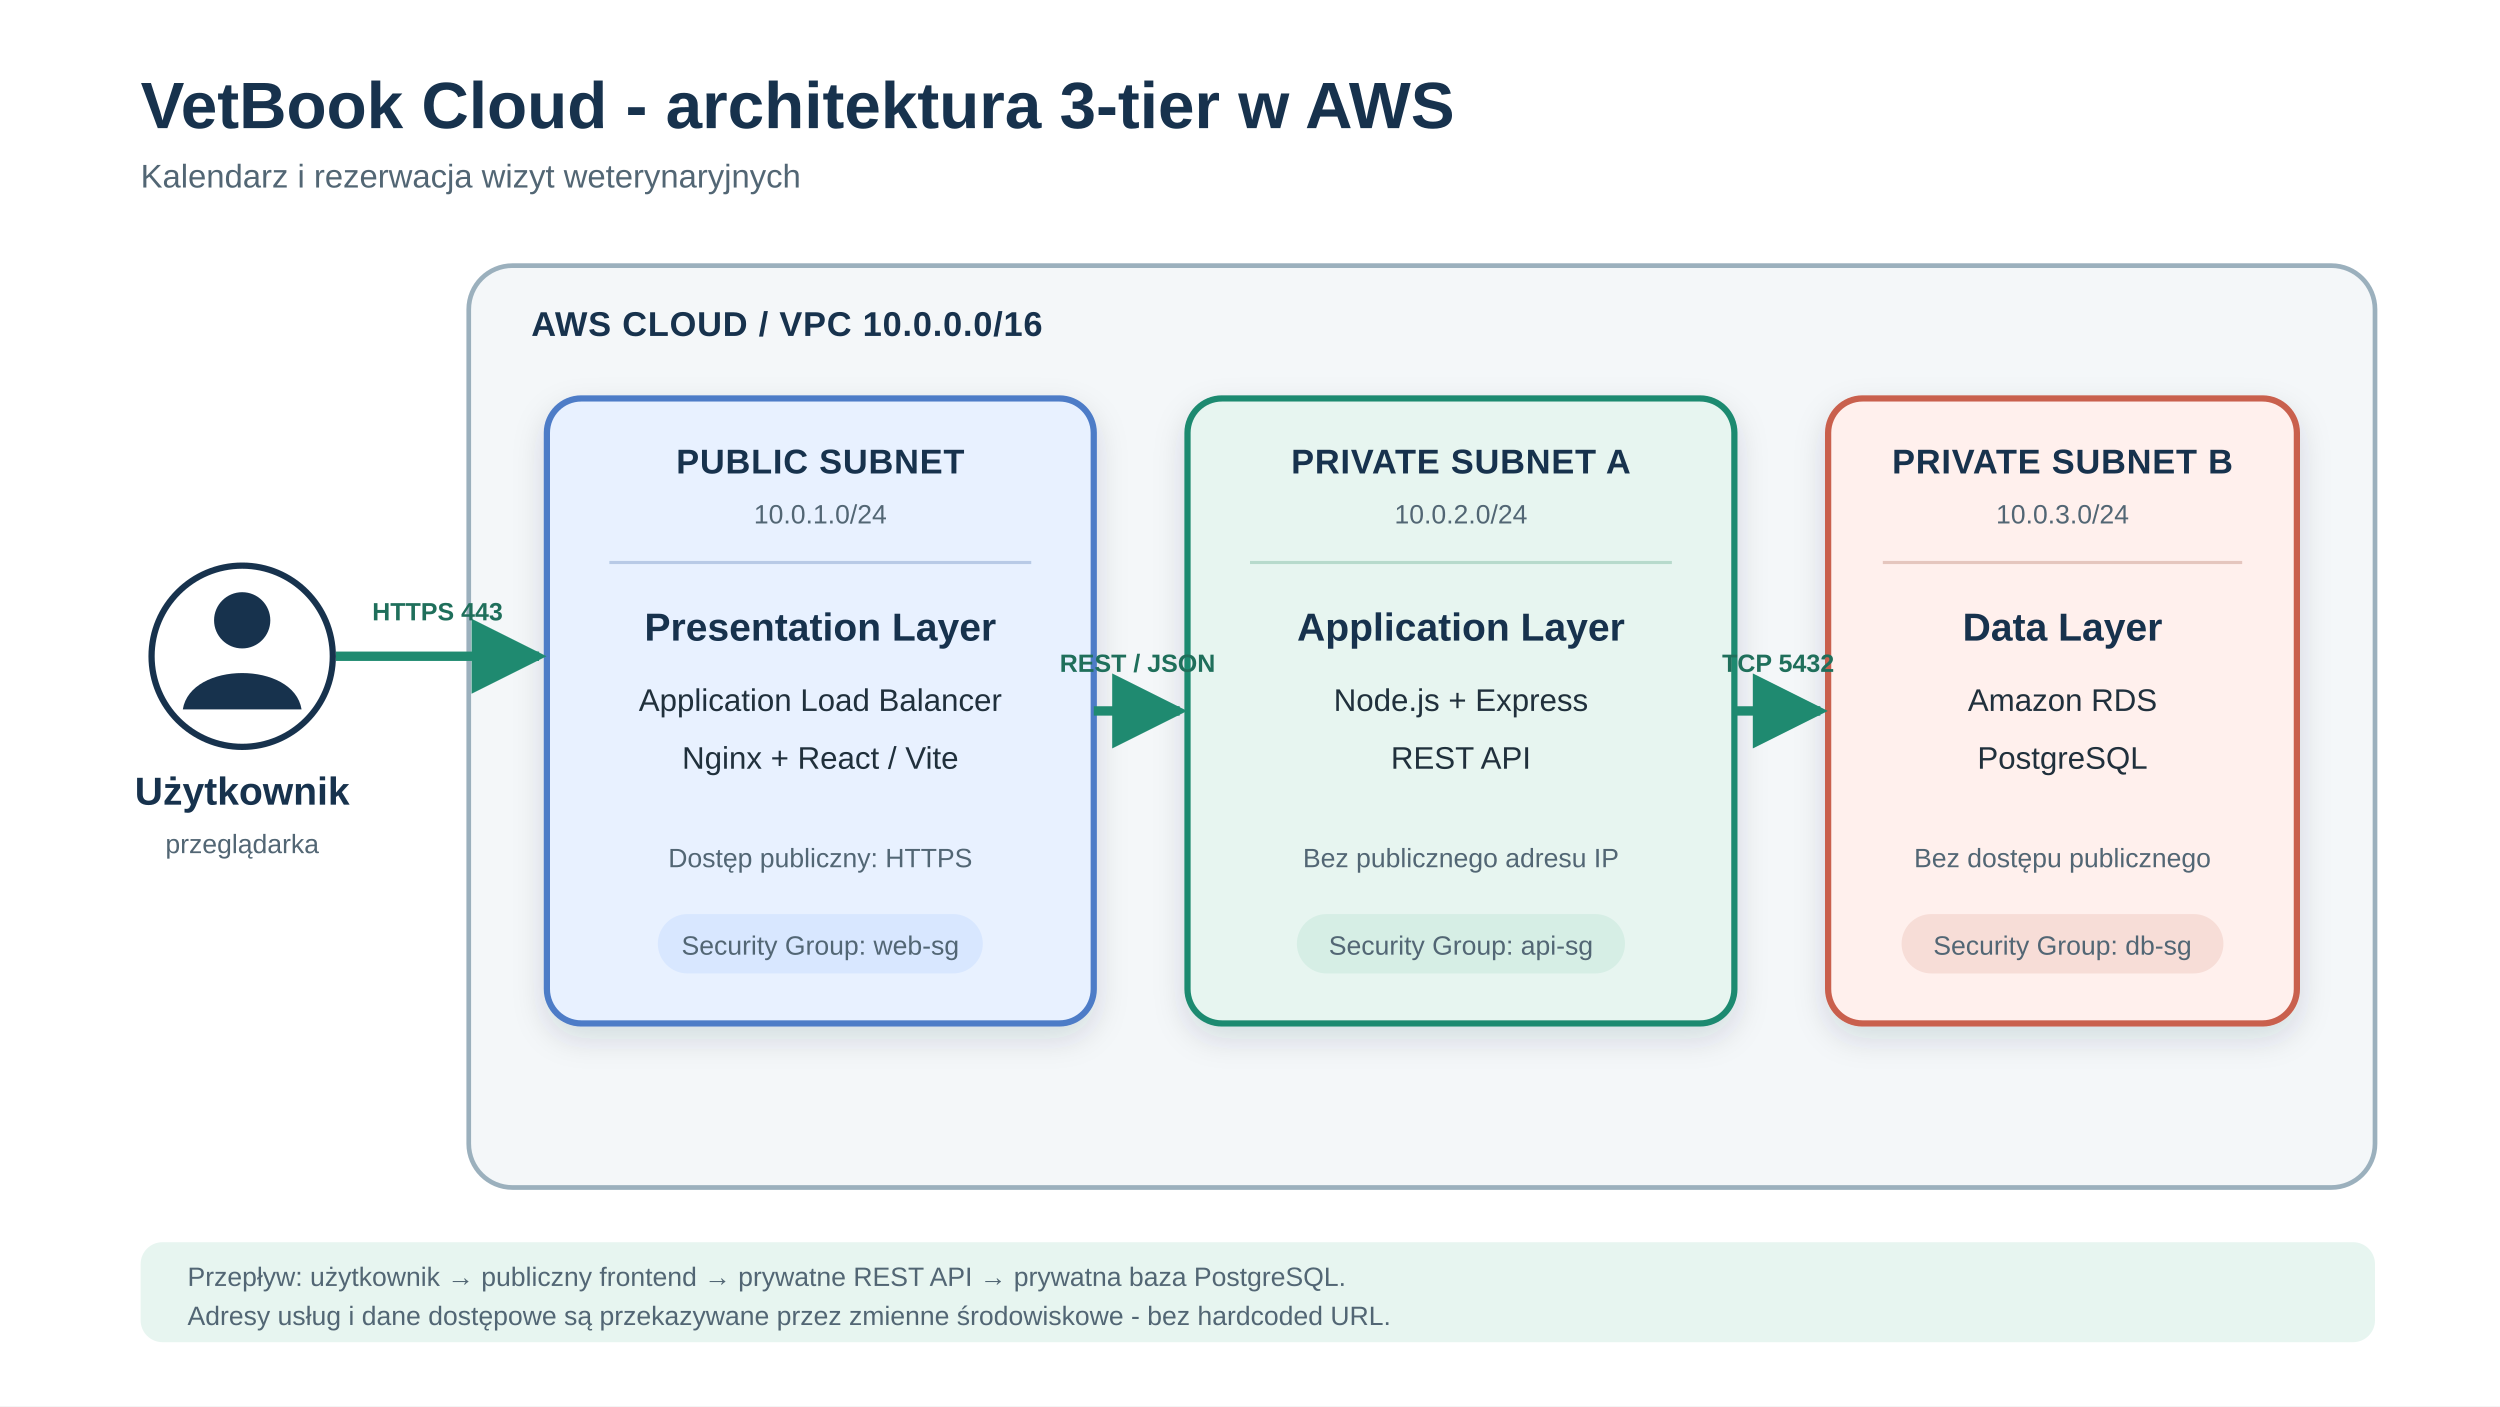
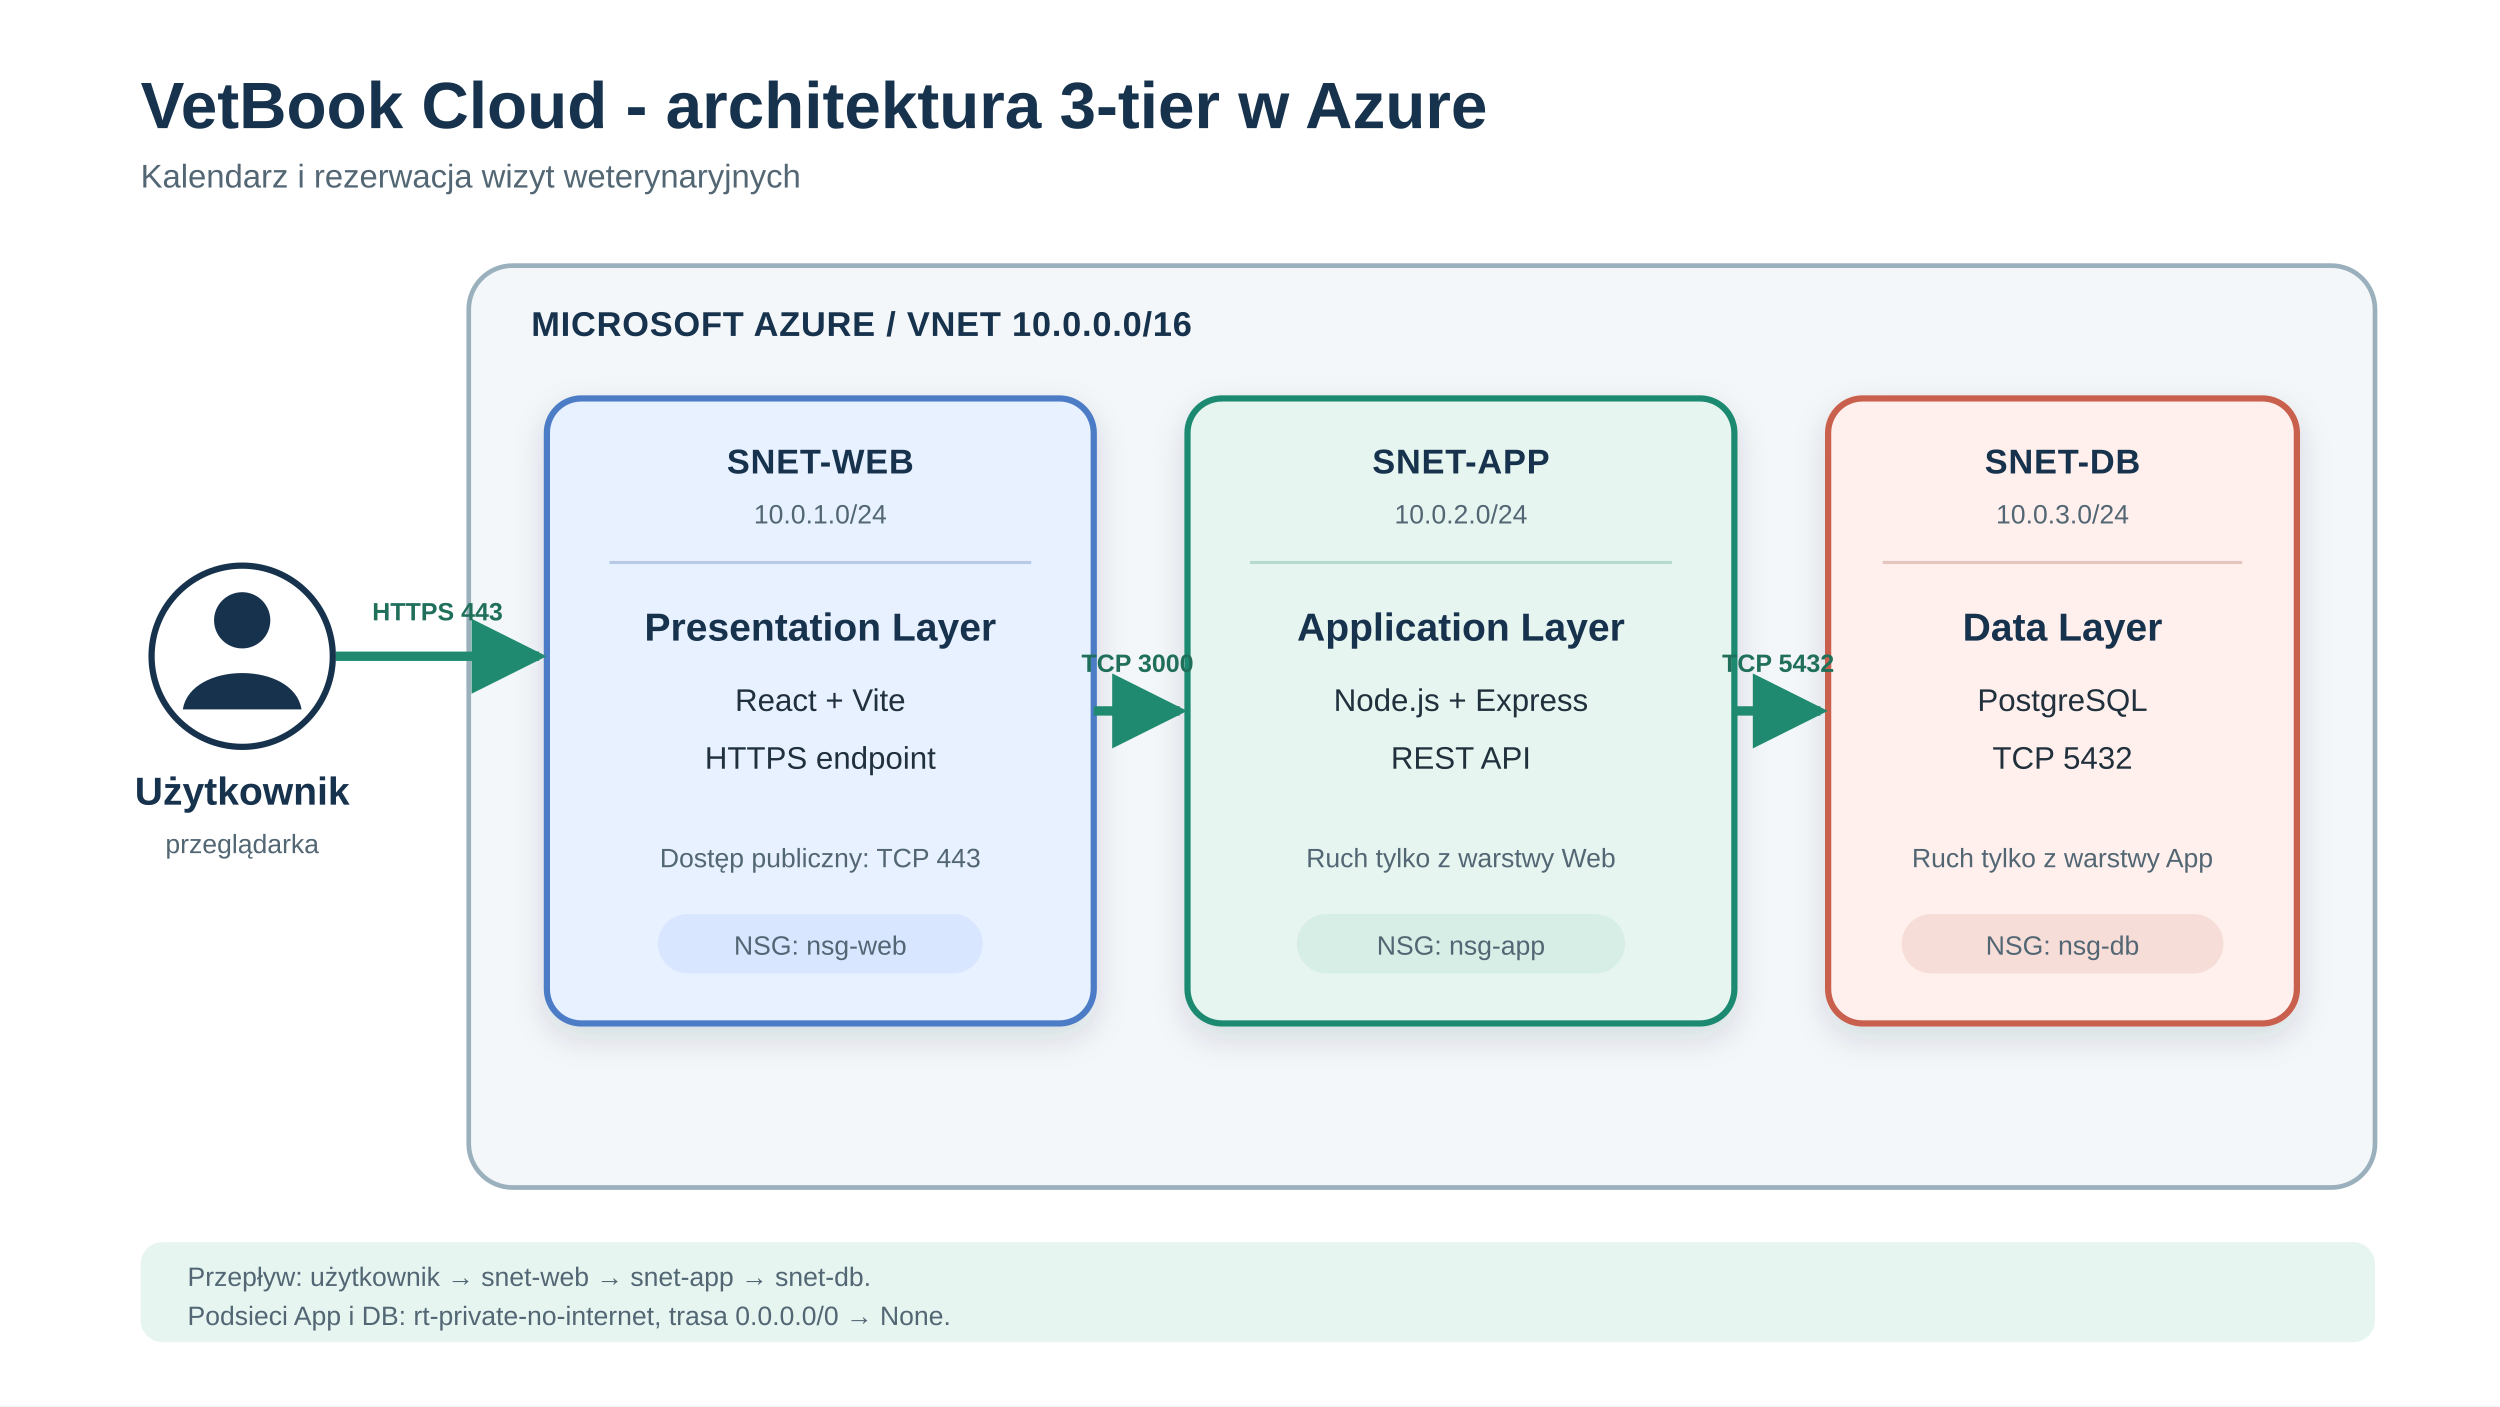
<svg xmlns="http://www.w3.org/2000/svg" width="1600" height="900" viewBox="0 0 1600 900" role="img" aria-labelledby="title desc">
  <defs>
    <filter id="shadow" x="-20%" y="-20%" width="140%" height="140%">
      <feDropShadow dx="0" dy="8" stdDeviation="10" flood-color="#17324d" flood-opacity="0.14" />
    </filter>
    <marker id="arrow" viewBox="0 0 10 10" refX="9" refY="5" markerWidth="8" markerHeight="8" orient="auto-start-reverse">
      <path d="M 0 0 L 10 5 L 0 10 z" fill="#1f8a70" />
    </marker>
    <style>
      .title { font: 700 42px Arial, sans-serif; fill: #17324d; }
      .subtitle { font: 400 21px Arial, sans-serif; fill: #526674; }
      .group-title { font: 700 22px Arial, sans-serif; fill: #17324d; letter-spacing: 0.5px; }
      .box-title { font: 700 25px Arial, sans-serif; fill: #17324d; }
      .box-text { font: 400 20px Arial, sans-serif; fill: #20303c; }
      .small { font: 400 17px Arial, sans-serif; fill: #526674; }
      .arrow-label { font: 700 16px Arial, sans-serif; fill: #1f6f5b; }
    </style>
  </defs>
  <rect width="1600" height="900" fill="#ffffff" />
-   <text x="90" y="82" class="title">VetBook Cloud - architektura 3-tier w AWS</text>
+   <text x="90" y="82" class="title">VetBook Cloud - architektura 3-tier w Azure</text>
  <text x="90" y="120" class="subtitle">Kalendarz i rezerwacja wizyt weterynaryjnych</text>
  <rect x="300" y="170" width="1220" height="590" rx="28" fill="#f4f7f9" stroke="#9bb0bd" stroke-width="3" />
-   <text x="340" y="215" class="group-title">AWS CLOUD / VPC 10.0.0.0/16</text>
+   <text x="340" y="215" class="group-title">MICROSOFT AZURE / VNET 10.0.0.0/16</text>
  <rect x="350" y="255" width="350" height="400" rx="22" fill="#e8f1ff" stroke="#4d7cc7" stroke-width="4" filter="url(#shadow)" />
  <rect x="760" y="255" width="350" height="400" rx="22" fill="#e7f5f0" stroke="#1f8a70" stroke-width="4" filter="url(#shadow)" />
  <rect x="1170" y="255" width="300" height="400" rx="22" fill="#fff0ed" stroke="#c9604e" stroke-width="4" filter="url(#shadow)" />
-   <text x="525" y="303" text-anchor="middle" class="group-title">PUBLIC SUBNET</text>
+   <text x="525" y="303" text-anchor="middle" class="group-title">SNET-WEB</text>
  <text x="525" y="335" text-anchor="middle" class="small">10.0.1.0/24</text>
  <line x1="390" y1="360" x2="660" y2="360" stroke="#b8cae6" stroke-width="2" />
  <text x="525" y="410" text-anchor="middle" class="box-title">Presentation Layer</text>
-   <text x="525" y="455" text-anchor="middle" class="box-text">Application Load Balancer</text>
-   <text x="525" y="492" text-anchor="middle" class="box-text">Nginx + React / Vite</text>
-   <text x="525" y="555" text-anchor="middle" class="small">Dostęp publiczny: HTTPS</text>
+   <text x="525" y="455" text-anchor="middle" class="box-text">React + Vite</text>
+   <text x="525" y="492" text-anchor="middle" class="box-text">HTTPS endpoint</text>
+   <text x="525" y="555" text-anchor="middle" class="small">Dostęp publiczny: TCP 443</text>
  <rect x="421" y="585" width="208" height="38" rx="19" fill="#d8e7ff" />
-   <text x="525" y="611" text-anchor="middle" class="small">Security Group: web-sg</text>
-   <text x="935" y="303" text-anchor="middle" class="group-title">PRIVATE SUBNET A</text>
+   <text x="525" y="611" text-anchor="middle" class="small">NSG: nsg-web</text>
+   <text x="935" y="303" text-anchor="middle" class="group-title">SNET-APP</text>
  <text x="935" y="335" text-anchor="middle" class="small">10.0.2.0/24</text>
  <line x1="800" y1="360" x2="1070" y2="360" stroke="#b7dacc" stroke-width="2" />
  <text x="935" y="410" text-anchor="middle" class="box-title">Application Layer</text>
  <text x="935" y="455" text-anchor="middle" class="box-text">Node.js + Express</text>
  <text x="935" y="492" text-anchor="middle" class="box-text">REST API</text>
-   <text x="935" y="555" text-anchor="middle" class="small">Bez publicznego adresu IP</text>
+   <text x="935" y="555" text-anchor="middle" class="small">Ruch tylko z warstwy Web</text>
  <rect x="830" y="585" width="210" height="38" rx="19" fill="#d6eee5" />
-   <text x="935" y="611" text-anchor="middle" class="small">Security Group: api-sg</text>
-   <text x="1320" y="303" text-anchor="middle" class="group-title">PRIVATE SUBNET B</text>
+   <text x="935" y="611" text-anchor="middle" class="small">NSG: nsg-app</text>
+   <text x="1320" y="303" text-anchor="middle" class="group-title">SNET-DB</text>
  <text x="1320" y="335" text-anchor="middle" class="small">10.0.3.0/24</text>
  <line x1="1205" y1="360" x2="1435" y2="360" stroke="#e5c6be" stroke-width="2" />
  <text x="1320" y="410" text-anchor="middle" class="box-title">Data Layer</text>
-   <text x="1320" y="455" text-anchor="middle" class="box-text">Amazon RDS</text>
-   <text x="1320" y="492" text-anchor="middle" class="box-text">PostgreSQL</text>
-   <text x="1320" y="555" text-anchor="middle" class="small">Bez dostępu publicznego</text>
+   <text x="1320" y="455" text-anchor="middle" class="box-text">PostgreSQL</text>
+   <text x="1320" y="492" text-anchor="middle" class="box-text">TCP 5432</text>
+   <text x="1320" y="555" text-anchor="middle" class="small">Ruch tylko z warstwy App</text>
  <rect x="1217" y="585" width="206" height="38" rx="19" fill="#f7ddd7" />
-   <text x="1320" y="611" text-anchor="middle" class="small">Security Group: db-sg</text>
+   <text x="1320" y="611" text-anchor="middle" class="small">NSG: nsg-db</text>
  <circle cx="155" cy="420" r="58" fill="#ffffff" stroke="#17324d" stroke-width="4" />
  <circle cx="155" cy="397" r="18" fill="#17324d" />
  <path d="M117 454 C122 423, 188 423, 193 454" fill="#17324d" />
  <text x="155" y="515" text-anchor="middle" class="box-title">Użytkownik</text>
  <text x="155" y="546" text-anchor="middle" class="small">przeglądarka</text>
  <line x1="215" y1="420" x2="345" y2="420" stroke="#1f8a70" stroke-width="6" marker-end="url(#arrow)" />
  <text x="280" y="397" text-anchor="middle" class="arrow-label">HTTPS 443</text>
  <line x1="700" y1="455" x2="755" y2="455" stroke="#1f8a70" stroke-width="6" marker-end="url(#arrow)" />
-   <text x="728" y="430" text-anchor="middle" class="arrow-label">REST / JSON</text>
+   <text x="728" y="430" text-anchor="middle" class="arrow-label">TCP 3000</text>
  <line x1="1110" y1="455" x2="1165" y2="455" stroke="#1f8a70" stroke-width="6" marker-end="url(#arrow)" />
  <text x="1138" y="430" text-anchor="middle" class="arrow-label">TCP 5432</text>
  <rect x="90" y="795" width="1430" height="64" rx="14" fill="#e7f5f0" />
-   <text x="120" y="823" class="small">Przepływ: użytkownik → publiczny frontend → prywatne REST API → prywatna baza PostgreSQL.</text>
-   <text x="120" y="848" class="small">Adresy usług i dane dostępowe są przekazywane przez zmienne środowiskowe - bez hardcoded URL.</text>
+   <text x="120" y="823" class="small">Przepływ: użytkownik → snet-web → snet-app → snet-db.</text>
+   <text x="120" y="848" class="small">Podsieci App i DB: rt-private-no-internet, trasa 0.0.0.0/0 → None.</text>
</svg>
